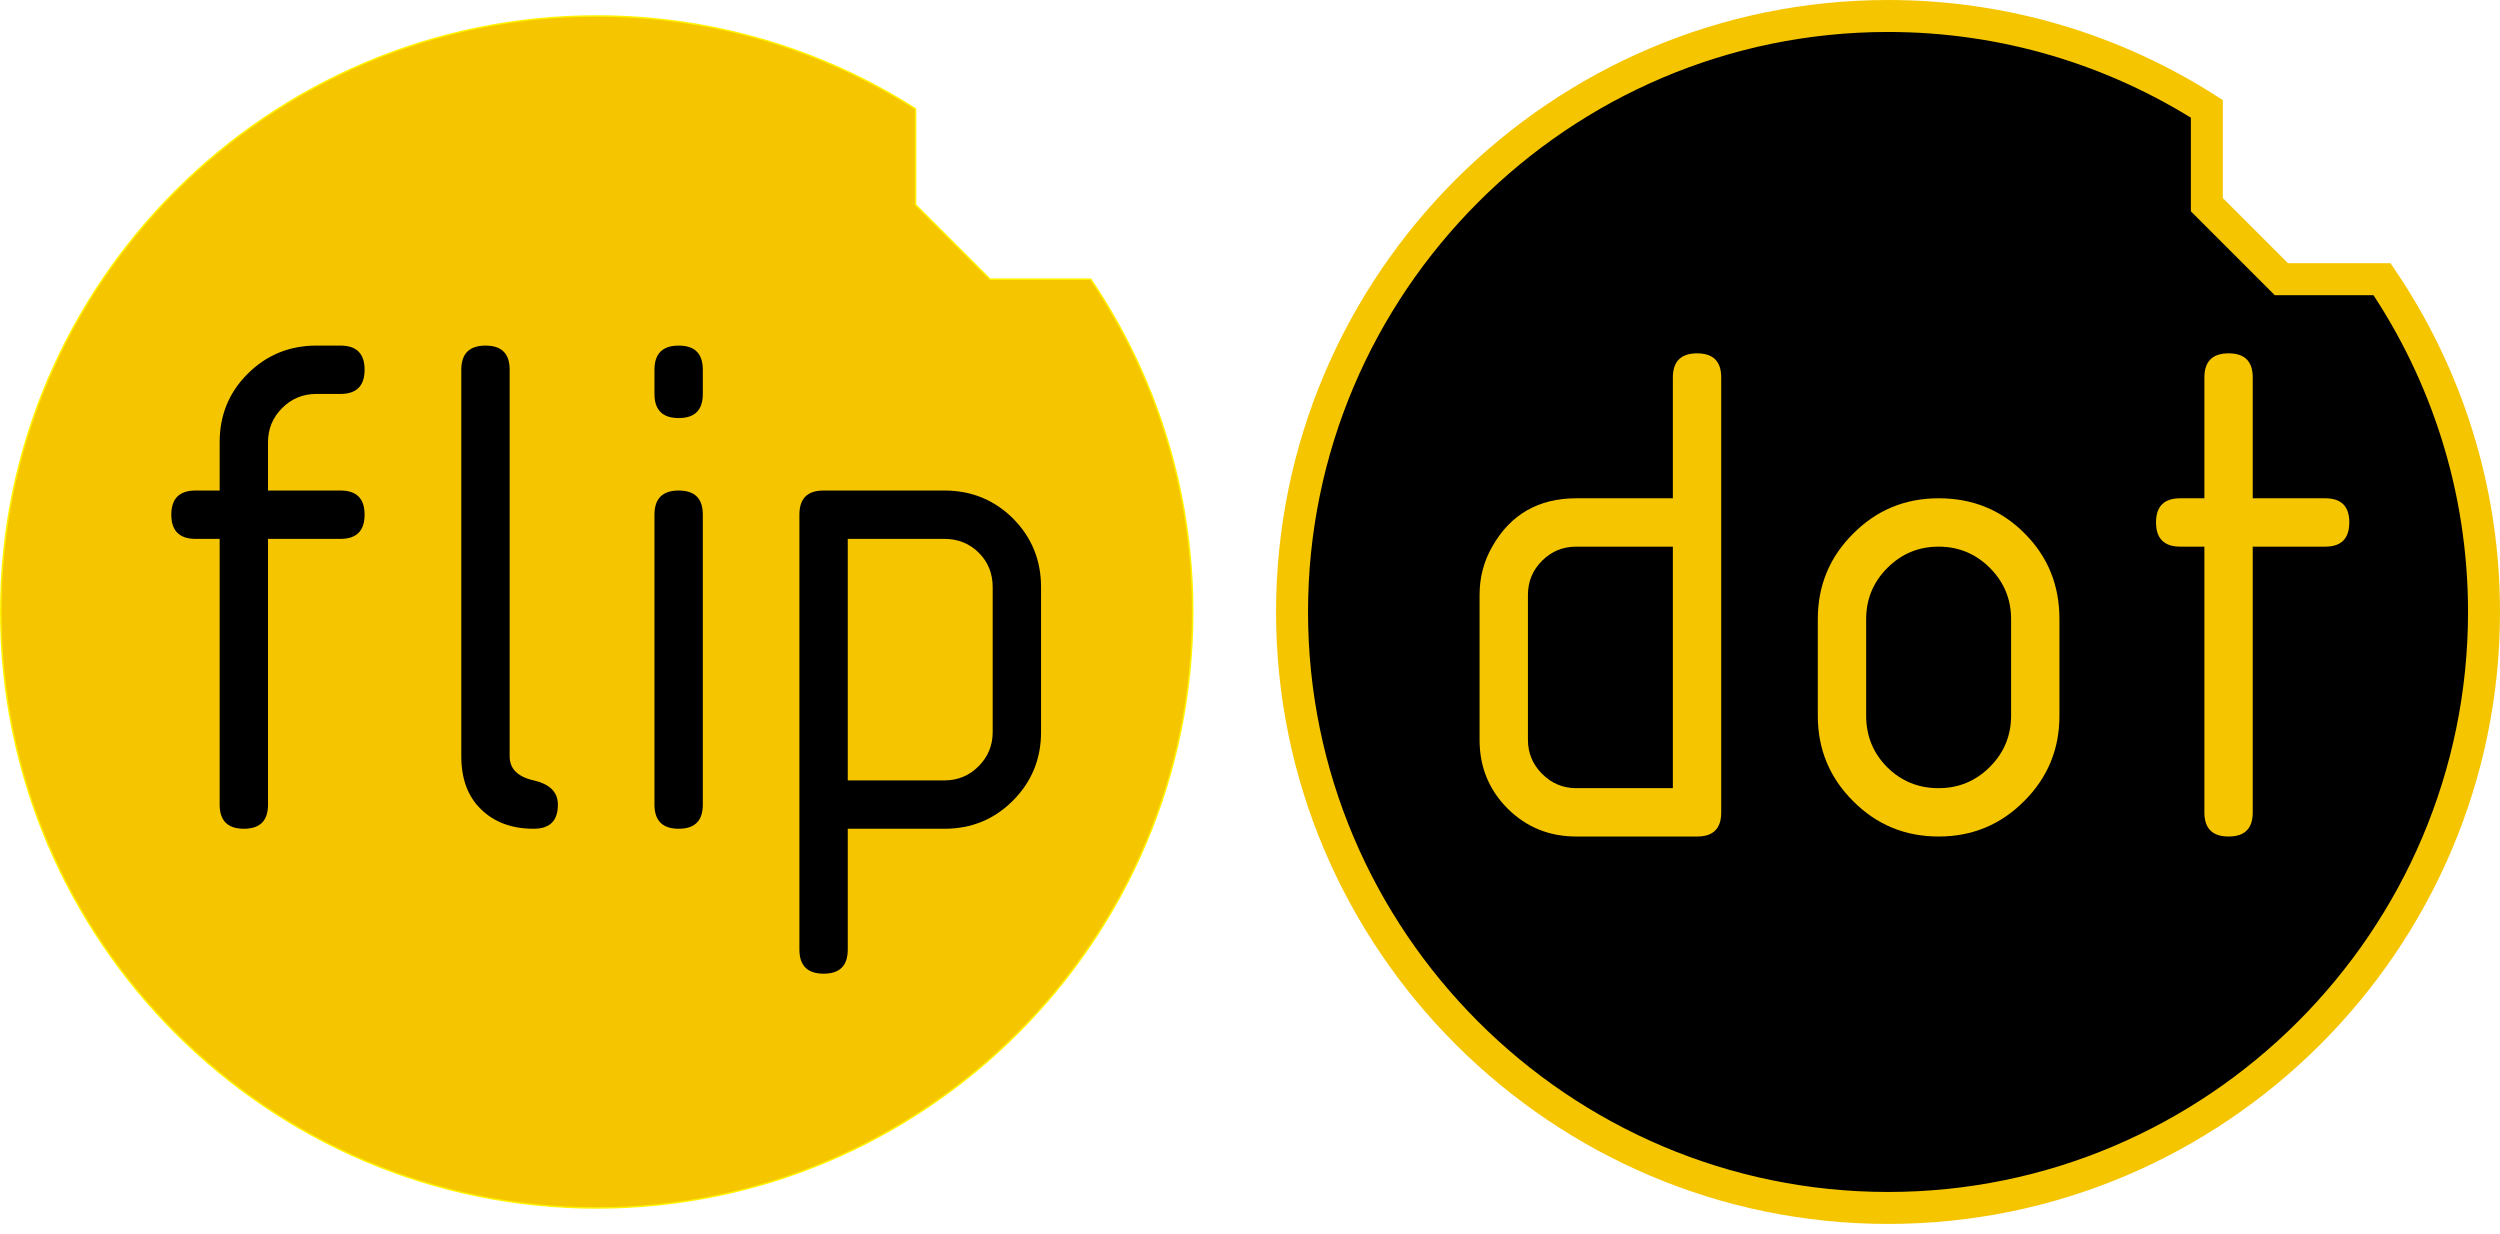
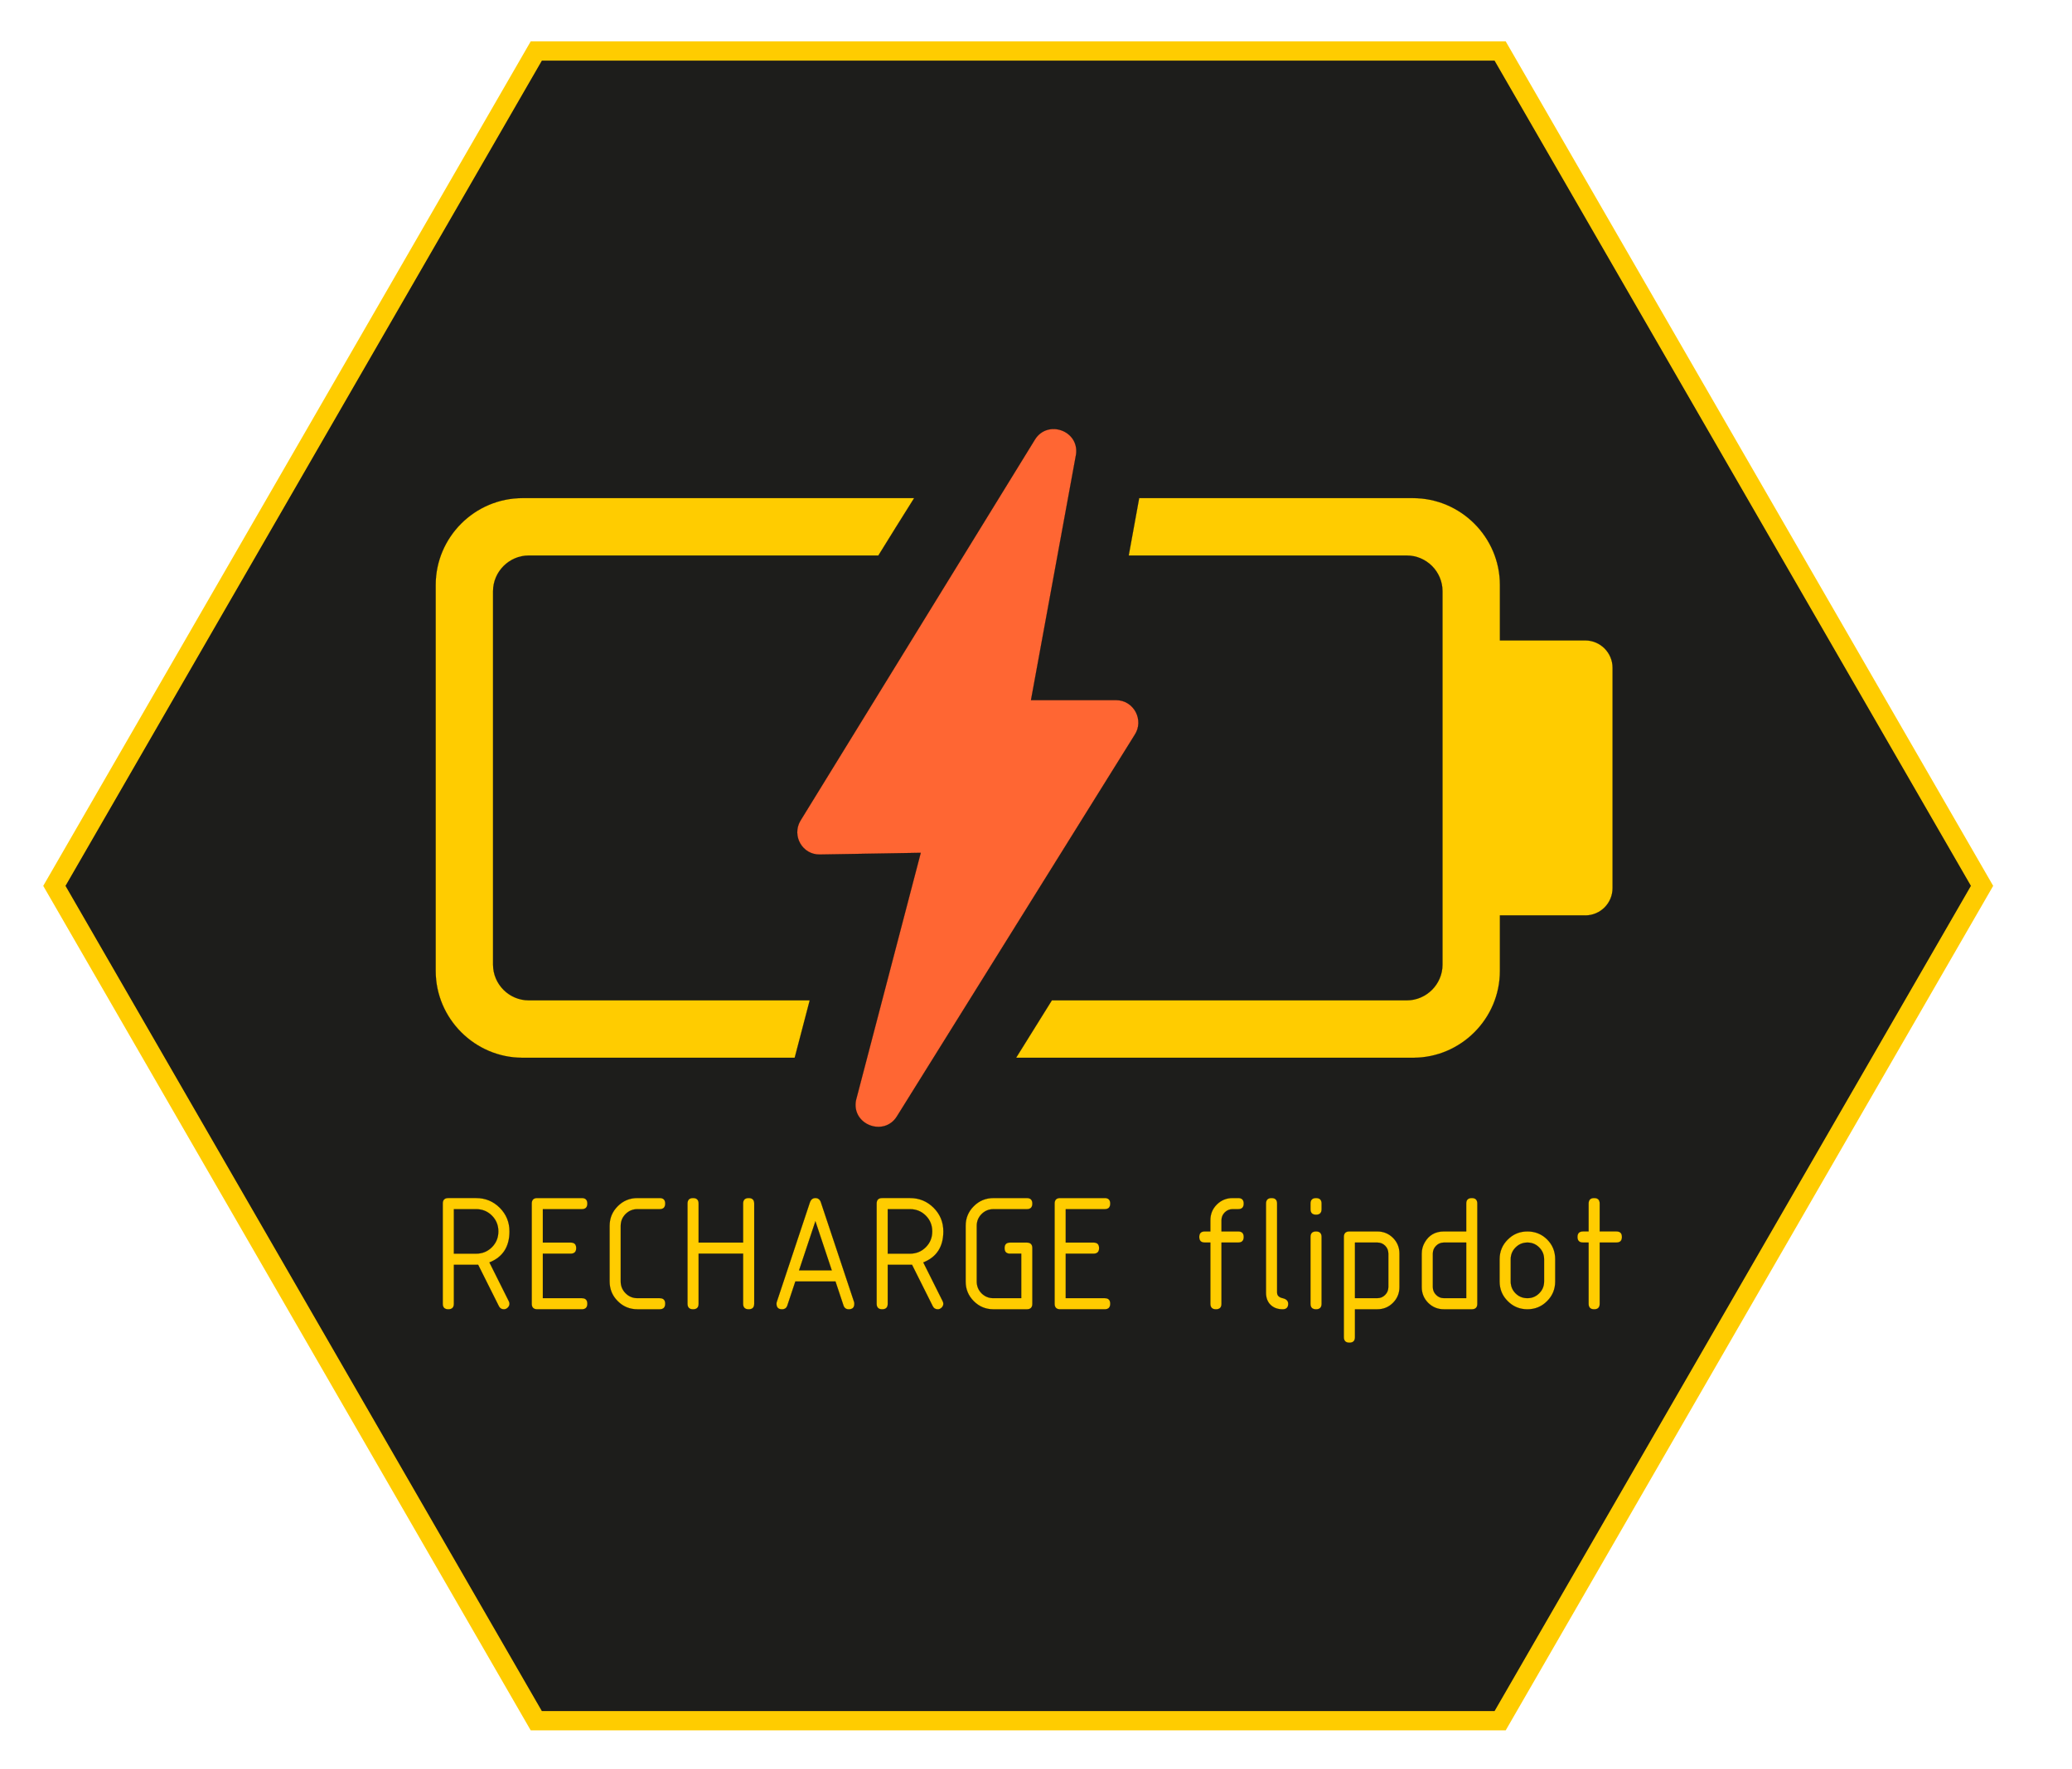
- <svg xmlns="http://www.w3.org/2000/svg" id="svg2" version="1.1" width="484.241" height="238.923" xml:space="preserve" viewBox="0 0 484.241 238.923">
-   <defs id="defs6" />
-   <g id="g10" transform="matrix(1.628521,0,0,-1.628521,-0.169946,365.8732)">
-     <g id="g12" transform="matrix(0.4838838,0,0,0.4838838,-0.4006061,-855.5027)">
-       <path d="m 465.128,2228.36 c 28.789,0 55.68,-8.381 78.367,-22.823 v -23.561 l 18.312,-18.312 h 24.746 c 15.817,-23.384 25.068,-51.546 25.068,-81.799 0,-80.685 -65.807,-146.493 -146.494,-146.493 -80.686,0 -146.495,65.808 -146.495,146.493 0,80.688 65.809,146.495 146.495,146.495" style="fill:#231f20;fill-opacity:1;fill-rule:evenodd;stroke:none" id="path14" />
-       <path d="m 465.128,2228.36 c 28.789,0 55.68,-8.381 78.367,-22.823 v -23.561 l 18.312,-18.312 h 24.746 c 15.817,-23.384 25.068,-51.546 25.068,-81.799 0,-80.685 -65.807,-146.493 -146.494,-146.493 -80.686,0 -146.495,65.808 -146.495,146.493 0,80.688 65.809,146.495 146.495,146.495 z" style="fill:#000000;stroke:#f5c600;stroke-width:7.859;stroke-linecap:butt;stroke-linejoin:miter;stroke-miterlimit:2.613;stroke-dasharray:none;stroke-opacity:1" id="path16" />
-       <path d="m 147.724,2228.36 c 28.789,0 55.68,-8.381 78.367,-22.823 v -23.561 l 18.312,-18.312 h 24.746 c 15.817,-23.384 25.068,-51.546 25.068,-81.799 0,-80.685 -65.807,-146.493 -146.494,-146.493 -80.686,0 -146.494,65.808 -146.494,146.493 0,80.688 65.808,146.495 146.494,146.495" style="fill:#f5c600;fill-opacity:1;fill-rule:evenodd;stroke:none" id="path18" />
-       <path d="m 147.724,2228.36 c 28.789,0 55.68,-8.381 78.367,-22.823 v -23.561 l 18.312,-18.312 h 24.746 c 15.817,-23.384 25.068,-51.546 25.068,-81.799 0,-80.685 -65.807,-146.493 -146.494,-146.493 -80.686,0 -146.494,65.808 -146.494,146.493 0,80.688 65.808,146.495 146.494,146.495 z" style="fill:none;stroke:#fff200;stroke-width:0.372;stroke-linecap:butt;stroke-linejoin:miter;stroke-miterlimit:2.613;stroke-dasharray:none;stroke-opacity:1" id="path20" />
-       <path d="m 6.393,1911.269 c 0,1.726 0.869,2.582 2.595,2.582 1.726,0 2.582,-0.856 2.582,-2.582 v -12.935 h 10.353 c 2.836,0 5.284,-0.99 7.304,-2.983 2.019,-1.98 3.036,-4.374 3.036,-7.17 v -23.475 c 0,-1.726 -0.856,-2.582 -2.582,-2.582 -1.725,0 -2.595,0.856 -2.595,2.582 v 23.275 c 0,1.472 -0.495,2.689 -1.485,3.692 -1.004,0.99 -2.221,1.485 -3.692,1.485 H 11.57 v -28.452 c 0,-1.726 -0.856,-2.582 -2.582,-2.582 -1.725,0 -2.595,0.856 -2.595,2.582 v 46.563" style="fill:#000000;fill-opacity:1;fill-rule:evenodd;stroke:none" id="path22" />
-       <path d="m 52.956,1862.124 c -2.902,0 -5.35,1.003 -7.357,2.997 -1.993,2.006 -2.996,4.454 -2.996,7.357 0,1.873 0.454,3.611 1.377,5.204 1.953,3.424 4.949,5.136 8.975,5.136 h 10.341 v 5.177 c 0,1.458 -0.495,2.688 -1.485,3.678 -1.003,0.99 -2.221,1.485 -3.692,1.485 H 47.779 c -1.725,0 -2.595,0.87 -2.595,2.595 0,1.725 0.869,2.582 2.595,2.582 H 58.133 c 2.889,0 5.337,-1.003 7.344,-2.997 1.993,-2.007 2.996,-4.455 2.996,-7.343 v -23.288 c 0,-1.726 -0.856,-2.582 -2.581,-2.582 z m 10.341,15.517 H 52.943 c -1.431,0 -2.649,-0.508 -3.652,-1.511 -1.017,-1.004 -1.512,-2.221 -1.512,-3.652 0,-1.418 0.509,-2.635 1.525,-3.652 1.017,-1.017 2.234,-1.525 3.638,-1.525 h 10.354 v 10.34" style="fill:#000000;fill-opacity:1;fill-rule:evenodd;stroke:none" id="path24" />
-       <path d="m 83.989,1887.981 v -15.503 c 0,-1.418 0.508,-2.635 1.525,-3.652 1.017,-1.017 2.234,-1.525 3.652,-1.525 h 7.759 c 1.712,0 2.581,-0.856 2.581,-2.582 0,-1.725 -0.869,-2.595 -2.581,-2.595 h -7.772 c -2.89,0 -5.337,1.003 -7.344,2.997 -1.993,2.006 -2.997,4.454 -2.997,7.344 v 15.53 c 0,2.889 1.003,5.337 2.997,7.343 2.007,1.993 4.454,2.997 7.344,2.997 h 7.772 c 1.712,0 2.581,-0.857 2.581,-2.582 0,-1.725 -0.869,-2.595 -2.581,-2.595 h -7.759 c -1.445,0 -2.662,-0.509 -3.665,-1.512 -1.004,-1.002 -1.512,-2.22 -1.512,-3.665" style="fill:#000000;fill-opacity:1;fill-rule:evenodd;stroke:none" id="path26" />
-       <path d="m 115.023,1878.938 v -14.232 c 0,-1.726 -0.856,-2.582 -2.582,-2.582 -1.725,0 -2.595,0.856 -2.595,2.582 v 46.563 c 0,1.726 0.869,2.582 2.595,2.582 1.726,0 2.582,-0.856 2.582,-2.582 v -25.83 l 16.534,12.386 c 0.441,0.334 0.963,0.509 1.565,0.509 1.725,0 2.595,-0.857 2.595,-2.582 0,-0.896 -0.347,-1.578 -1.03,-2.087 l -10.046,-7.517 10.781,-20.225 c 0.201,-0.348 0.294,-0.749 0.294,-1.217 0,-0.709 -0.254,-1.311 -0.762,-1.819 -0.508,-0.509 -1.124,-0.762 -1.832,-0.762 -1.016,0 -1.779,0.455 -2.274,1.378 l -10.38,19.462 -5.444,-4.026" style="fill:#000000;fill-opacity:1;fill-rule:evenodd;stroke:none" id="path28" />
-       <path d="m 158.991,1893.158 c -2.14,0 -3.972,-0.763 -5.484,-2.275 -1.511,-1.511 -2.274,-3.344 -2.274,-5.484 v -2.582 h 15.517 v 2.582 c 0,2.14 -0.762,3.973 -2.274,5.484 -1.512,1.511 -3.344,2.275 -5.485,2.275 z m -7.758,-15.517 v -5.163 c 0,-1.418 0.508,-2.635 1.525,-3.652 1.017,-1.017 2.234,-1.525 3.652,-1.525 h 12.935 c 1.726,0 2.582,-0.856 2.582,-2.582 0,-1.725 -0.856,-2.595 -2.582,-2.595 h -12.935 c -2.903,0 -5.35,1.003 -7.357,2.997 -1.993,2.006 -2.996,4.454 -2.996,7.344 v 12.935 c 0,3.585 1.258,6.634 3.786,9.149 2.515,2.528 5.564,3.786 9.149,3.786 3.638,0 6.702,-1.244 9.19,-3.745 2.501,-2.488 3.745,-5.552 3.745,-9.189 v -7.759 h -20.693" style="fill:#000000;fill-opacity:1;fill-rule:evenodd;stroke:none" id="path30" />
-       <path d="m 182.267,1895.753 c 0,1.725 0.854,2.582 2.581,2.582 h 15.53 c 1.726,0 2.582,-0.857 2.582,-2.582 v -5.177 c 0,-1.726 -0.856,-2.581 -2.582,-2.581 -1.724,0 -2.594,0.856 -2.594,2.581 v 2.582 h -10.341 v -28.452 c 0,-1.726 -0.856,-2.582 -2.581,-2.582 -1.726,0 -2.594,0.856 -2.594,2.582 v 31.046" style="fill:#000000;fill-opacity:1;fill-rule:evenodd;stroke:none" id="path32" />
-       <path d="m 233.992,1871.167 c 0,1.645 -0.734,2.809 -2.207,3.517 l -13.27,6.408 c -3.476,1.671 -5.216,4.4 -5.216,8.186 0,2.983 1.23,5.284 3.68,6.902 2.126,1.404 4.761,2.114 7.917,2.114 3.84,0 7.278,-0.95 10.3,-2.863 0.923,-0.575 1.378,-1.324 1.378,-2.274 0,-0.696 -0.253,-1.312 -0.763,-1.82 -0.508,-0.508 -1.123,-0.762 -1.819,-0.762 -0.467,0 -0.882,0.107 -1.216,0.307 -2.488,1.485 -5.109,2.234 -7.879,2.234 -4.279,0 -6.42,-1.284 -6.42,-3.839 0,-1.618 0.71,-2.769 2.114,-3.451 l 13.402,-6.461 c 3.452,-1.672 5.178,-4.401 5.178,-8.187 0,-3.143 -1.245,-5.484 -3.719,-7.062 -2.127,-1.324 -4.856,-1.993 -8.2,-1.993 -4.963,0 -9.135,0.95 -12.507,2.863 -0.963,0.548 -1.445,1.324 -1.445,2.314 0,0.696 0.255,1.311 0.763,1.819 0.508,0.508 1.123,0.762 1.819,0.762 0.348,0 0.668,-0.066 0.989,-0.201 0.83,-0.361 2.06,-0.843 3.68,-1.444 2.353,-0.629 4.641,-0.937 6.861,-0.937 4.388,0 6.581,1.284 6.581,3.866" style="fill:#000000;fill-opacity:1;fill-rule:evenodd;stroke:none" id="path34" />
-       <path d="m 249.509,1895.753 c 0,1.725 0.856,2.582 2.581,2.582 h 12.935 c 2.903,0 5.351,-1.003 7.357,-2.997 1.993,-2.007 2.996,-4.455 2.996,-7.343 v -15.53 c 0,-2.863 -1.003,-5.311 -2.996,-7.316 -2.007,-2.02 -4.455,-3.024 -7.344,-3.024 h -10.353 v -12.935 c 0,-1.725 -0.856,-2.581 -2.582,-2.581 -1.724,0 -2.594,0.856 -2.594,2.581 z m 5.177,-2.595 v -25.857 h 10.339 c 1.445,0 2.663,0.508 3.666,1.511 1.003,1.003 1.511,2.221 1.511,3.665 v 15.503 c 0,1.472 -0.494,2.702 -1.485,3.692 -1.003,0.99 -2.22,1.485 -3.692,1.485 h -10.339" style="fill:#000000;fill-opacity:1;fill-rule:evenodd;stroke:none" id="path36" />
-       <path d="m 296.073,1862.124 c -2.904,0 -5.351,1.003 -7.357,2.997 -1.993,2.006 -2.997,4.454 -2.997,7.357 0,1.873 0.455,3.611 1.378,5.204 1.953,3.424 4.949,5.136 8.977,5.136 h 10.339 v 5.177 c 0,1.458 -0.496,2.688 -1.485,3.678 -1.004,0.99 -2.221,1.485 -3.692,1.485 h -10.339 c -1.726,0 -2.596,0.87 -2.596,2.595 0,1.725 0.87,2.582 2.596,2.582 h 10.353 c 2.889,0 5.337,-1.003 7.344,-2.997 1.993,-2.007 2.996,-4.455 2.996,-7.343 v -23.288 c 0,-1.726 -0.856,-2.582 -2.582,-2.582 z m 10.339,15.517 h -10.353 c -1.432,0 -2.649,-0.508 -3.652,-1.511 -1.016,-1.004 -1.511,-2.221 -1.511,-3.652 0,-1.418 0.506,-2.635 1.525,-3.652 1.016,-1.017 2.234,-1.525 3.638,-1.525 h 10.353 v 10.34" style="fill:#000000;fill-opacity:1;fill-rule:evenodd;stroke:none" id="path38" />
-       <path d="m 327.105,1887.981 v -15.503 c 0,-1.418 0.508,-2.635 1.526,-3.652 1.015,-1.017 2.233,-1.525 3.65,-1.525 h 7.759 c 1.712,0 2.582,-0.856 2.582,-2.582 0,-1.725 -0.87,-2.595 -2.582,-2.595 h -7.773 c -2.889,0 -5.337,1.003 -7.344,2.997 -1.993,2.006 -2.996,4.454 -2.996,7.344 v 15.53 c 0,2.889 1.003,5.337 2.996,7.343 2.007,1.993 4.455,2.997 7.344,2.997 h 7.773 c 1.712,0 2.582,-0.857 2.582,-2.582 0,-1.725 -0.87,-2.595 -2.582,-2.595 h -7.759 c -1.444,0 -2.662,-0.509 -3.664,-1.512 -1.004,-1.002 -1.512,-2.22 -1.512,-3.665" style="fill:#000000;fill-opacity:1;fill-rule:evenodd;stroke:none" id="path40" />
-       <path d="m 365.896,1893.158 c -2.14,0 -3.971,-0.763 -5.483,-2.275 -1.511,-1.511 -2.274,-3.344 -2.274,-5.484 v -2.582 h 15.516 v 2.582 c 0,2.14 -0.761,3.973 -2.274,5.484 -1.511,1.511 -3.344,2.275 -5.485,2.275 z m -7.757,-15.517 v -5.163 c 0,-1.418 0.508,-2.635 1.525,-3.652 1.016,-1.017 2.234,-1.525 3.652,-1.525 h 12.935 c 1.726,0 2.581,-0.856 2.581,-2.582 0,-1.725 -0.854,-2.595 -2.581,-2.595 h -12.935 c -2.903,0 -5.351,1.003 -7.357,2.997 -1.993,2.006 -2.996,4.454 -2.996,7.344 v 12.935 c 0,3.585 1.258,6.634 3.785,9.149 2.515,2.528 5.566,3.786 9.149,3.786 3.64,0 6.703,-1.244 9.19,-3.745 2.501,-2.488 3.745,-5.552 3.745,-9.189 v -7.759 h -20.693" style="fill:#000000;fill-opacity:1;fill-rule:evenodd;stroke:none" id="path42" />
-       <path d="m 425.381,1878.938 v -14.232 c 0,-1.726 -0.856,-2.582 -2.581,-2.582 -1.726,0 -2.594,0.856 -2.594,2.582 v 46.563 c 0,1.726 0.868,2.582 2.594,2.582 1.724,0 2.581,-0.856 2.581,-2.582 v -25.83 l 16.534,12.386 c 0.441,0.334 0.963,0.509 1.566,0.509 1.724,0 2.594,-0.857 2.594,-2.582 0,-0.896 -0.348,-1.578 -1.03,-2.087 l -10.047,-7.517 10.782,-20.225 c 0.2,-0.348 0.295,-0.749 0.295,-1.217 0,-0.709 -0.255,-1.311 -0.763,-1.819 -0.508,-0.509 -1.123,-0.762 -1.831,-0.762 -1.018,0 -1.78,0.455 -2.274,1.378 l -10.381,19.462 -5.445,-4.026" style="fill:#000000;fill-opacity:1;fill-rule:evenodd;stroke:none" id="path44" />
-       <path d="m 466.768,1862.124 c -2.903,0 -5.351,1.003 -7.356,2.997 -1.995,2.006 -2.997,4.454 -2.997,7.357 0,1.873 0.455,3.611 1.378,5.204 1.953,3.424 4.949,5.136 8.975,5.136 h 10.341 v 5.177 c 0,1.458 -0.496,2.688 -1.487,3.678 -1.003,0.99 -2.219,1.485 -3.692,1.485 h -10.339 c -1.726,0 -2.594,0.87 -2.594,2.595 0,1.725 0.868,2.582 2.594,2.582 h 10.353 c 2.889,0 5.337,-1.003 7.344,-2.997 1.993,-2.007 2.997,-4.455 2.997,-7.343 v -23.288 c 0,-1.726 -0.858,-2.582 -2.582,-2.582 z m 10.341,15.517 h -10.355 c -1.43,0 -2.648,-0.508 -3.65,-1.511 -1.018,-1.004 -1.512,-2.221 -1.512,-3.652 0,-1.418 0.508,-2.635 1.525,-3.652 1.018,-1.017 2.234,-1.525 3.638,-1.525 h 10.355 v 10.34" style="fill:#000000;fill-opacity:1;fill-rule:evenodd;stroke:none" id="path46" />
-       <path d="m 513.318,1871.167 c 0,1.645 -0.736,2.809 -2.207,3.517 l -13.27,6.408 c -3.478,1.671 -5.216,4.4 -5.216,8.186 0,2.983 1.23,5.284 3.678,6.902 2.127,1.404 4.761,2.114 7.919,2.114 3.84,0 7.277,-0.95 10.3,-2.863 0.923,-0.575 1.378,-1.324 1.378,-2.274 0,-0.696 -0.255,-1.312 -0.763,-1.82 -0.508,-0.508 -1.123,-0.762 -1.819,-0.762 -0.469,0 -0.882,0.107 -1.218,0.307 -2.488,1.485 -5.109,2.234 -7.878,2.234 -4.281,0 -6.42,-1.284 -6.42,-3.839 0,-1.618 0.708,-2.769 2.114,-3.451 l 13.402,-6.461 c 3.452,-1.672 5.177,-4.401 5.177,-8.187 0,-3.143 -1.244,-5.484 -3.717,-7.062 -2.127,-1.324 -4.856,-1.993 -8.202,-1.993 -4.961,0 -9.135,0.95 -12.507,2.863 -0.963,0.548 -1.444,1.324 -1.444,2.314 0,0.696 0.253,1.311 0.761,1.819 0.51,0.508 1.125,0.762 1.819,0.762 0.348,0 0.67,-0.066 0.991,-0.201 0.829,-0.361 2.06,-0.843 3.678,-1.444 2.355,-0.629 4.643,-0.937 6.863,-0.937 4.388,0 6.581,1.284 6.581,3.866" style="fill:#000000;fill-opacity:1;fill-rule:evenodd;stroke:none" id="path48" />
-       <path d="m 549.528,1871.167 c 0,1.645 -0.736,2.809 -2.207,3.517 l -13.27,6.408 c -3.478,1.671 -5.216,4.4 -5.216,8.186 0,2.983 1.23,5.284 3.678,6.902 2.126,1.404 4.761,2.114 7.919,2.114 3.838,0 7.277,-0.95 10.298,-2.863 0.923,-0.575 1.378,-1.324 1.378,-2.274 0,-0.696 -0.253,-1.312 -0.761,-1.82 -0.508,-0.508 -1.123,-0.762 -1.819,-0.762 -0.469,0 -0.882,0.107 -1.218,0.307 -2.488,1.485 -5.109,2.234 -7.878,2.234 -4.281,0 -6.422,-1.284 -6.422,-3.839 0,-1.618 0.71,-2.769 2.114,-3.451 l 13.404,-6.461 c 3.45,-1.672 5.177,-4.401 5.177,-8.187 0,-3.143 -1.246,-5.484 -3.718,-7.062 -2.127,-1.324 -4.856,-1.993 -8.202,-1.993 -4.961,0 -9.135,0.95 -12.507,2.863 -0.963,0.548 -1.444,1.324 -1.444,2.314 0,0.696 0.253,1.311 0.761,1.819 0.508,0.508 1.123,0.762 1.819,0.762 0.348,0 0.668,-0.066 0.991,-0.201 0.829,-0.361 2.06,-0.843 3.678,-1.444 2.355,-0.629 4.643,-0.937 6.861,-0.937 4.388,0 6.582,1.284 6.582,3.866" style="fill:#000000;fill-opacity:1;fill-rule:evenodd;stroke:none" id="path50" />
-       <path d="m 577.98,1893.158 c -2.141,0 -3.972,-0.763 -5.485,-2.275 -1.511,-1.511 -2.274,-3.344 -2.274,-5.484 v -2.582 h 15.518 v 2.582 c 0,2.14 -0.763,3.973 -2.274,5.484 -1.512,1.511 -3.345,2.275 -5.485,2.275 z m -7.759,-15.517 v -5.163 c 0,-1.418 0.508,-2.635 1.525,-3.652 1.018,-1.017 2.234,-1.525 3.652,-1.525 h 12.935 c 1.726,0 2.582,-0.856 2.582,-2.582 0,-1.725 -0.856,-2.595 -2.582,-2.595 h -12.935 c -2.903,0 -5.351,1.003 -7.356,2.997 -1.993,2.006 -2.997,4.454 -2.997,7.344 v 12.935 c 0,3.585 1.258,6.634 3.785,9.149 2.517,2.528 5.566,3.786 9.151,3.786 3.638,0 6.701,-1.244 9.189,-3.745 2.501,-2.488 3.747,-5.552 3.747,-9.189 v -7.759 h -20.694" style="fill:#000000;fill-opacity:1;fill-rule:evenodd;stroke:none" id="path52" />
-       <path d="m 601.267,1911.269 c 0,1.726 0.872,2.582 2.596,2.582 1.726,0 2.582,-0.856 2.582,-2.582 v -41.387 c 0,-1.337 0.856,-2.193 2.581,-2.581 1.726,-0.402 2.582,-1.258 2.582,-2.595 0,-1.726 -0.856,-2.582 -2.582,-2.582 -2.327,0 -4.2,0.682 -5.618,2.061 -1.432,1.364 -2.141,3.264 -2.141,5.697 v 41.387" style="fill:#000000;fill-opacity:1;fill-rule:evenodd;stroke:none" id="path54" />
-       <path d="m 49.108,2111.717 h 5.928 v 11.884 c 0,6.634 2.303,12.284 6.94,16.861 4.607,4.575 10.228,6.879 16.8,6.879 h 5.958 c 3.962,0 5.928,-1.966 5.928,-5.928 0,-3.96 -1.966,-5.957 -5.928,-5.957 h -5.927 c -3.318,0 -6.112,-1.168 -8.416,-3.471 -2.303,-2.303 -3.47,-5.097 -3.47,-8.384 v -11.884 h 17.813 c 3.962,0 5.928,-1.967 5.928,-5.928 0,-3.962 -1.966,-5.959 -5.928,-5.959 H 66.921 v -65.323 c 0,-3.962 -1.966,-5.928 -5.928,-5.928 -3.962,0 -5.958,1.966 -5.958,5.928 v 65.323 H 49.108 c -3.961,0 -5.958,1.997 -5.958,5.959 0,3.96 1.997,5.928 5.958,5.928" style="fill:#000000;fill-opacity:1;fill-rule:evenodd;stroke:none" id="path56" />
-       <path d="m 114.432,2141.414 c 0,3.962 1.997,5.928 5.958,5.928 3.961,0 5.928,-1.966 5.928,-5.928 v -95.022 c 0,-3.071 1.966,-5.037 5.927,-5.928 3.962,-0.922 5.928,-2.887 5.928,-5.957 0,-3.962 -1.966,-5.928 -5.928,-5.928 -5.344,0 -9.643,1.566 -12.898,4.729 -3.286,3.134 -4.914,7.494 -4.914,13.084 v 95.022" style="fill:#000000;fill-opacity:1;fill-rule:evenodd;stroke:none" id="path58" />
-       <path d="m 161.913,2105.789 c 0,3.96 1.997,5.928 5.958,5.928 3.962,0 5.927,-1.967 5.927,-5.928 v -71.282 c 0,-3.962 -1.965,-5.928 -5.927,-5.928 -3.961,0 -5.958,1.966 -5.958,5.928 z m 0,29.668 v 5.957 c 0,3.962 1.997,5.928 5.958,5.928 3.962,0 5.927,-1.966 5.927,-5.928 v -5.957 c 0,-3.962 -1.965,-5.928 -5.927,-5.928 -3.961,0 -5.958,1.966 -5.958,5.928" style="fill:#000000;fill-opacity:1;fill-rule:evenodd;stroke:none" id="path60" />
-       <path d="m 197.538,2105.789 c 0,3.96 1.967,5.928 5.928,5.928 h 29.699 c 6.665,0 12.284,-2.303 16.891,-6.88 4.577,-4.606 6.88,-10.227 6.88,-16.86 v -35.657 c 0,-6.572 -2.303,-12.193 -6.88,-16.799 -4.606,-4.638 -10.226,-6.941 -16.86,-6.941 h -23.771 v -29.698 c 0,-3.962 -1.966,-5.928 -5.928,-5.928 -3.962,0 -5.959,1.966 -5.959,5.928 z m 11.886,-5.959 v -59.366 h 23.74 c 3.316,0 6.112,1.168 8.415,3.471 2.303,2.303 3.471,5.097 3.471,8.415 v 35.595 c 0,3.378 -1.137,6.204 -3.409,8.476 -2.303,2.274 -5.099,3.409 -8.477,3.409 h -23.74" style="fill:#000000;fill-opacity:1;fill-rule:evenodd;stroke:none" id="path62" />
-       <path d="m 364.726,2086.068 c 0,4.3 1.044,8.291 3.163,11.947 4.484,7.862 11.364,11.793 20.608,11.793 h 23.74 v 29.699 c 0,3.962 1.998,5.928 5.959,5.928 3.962,0 5.928,-1.966 5.928,-5.928 v -106.909 c 0,-3.962 -1.966,-5.928 -5.928,-5.928 h -29.699 c -6.663,0 -12.284,2.303 -16.892,6.879 -4.575,4.608 -6.879,10.227 -6.879,16.861 z m 23.771,11.854 c -3.316,0 -6.112,-1.166 -8.415,-3.47 -2.303,-2.303 -3.469,-5.099 -3.469,-8.415 v -35.595 c 0,-3.256 1.166,-6.05 3.5,-8.384 2.334,-2.334 5.128,-3.502 8.384,-3.502 h 23.74 v 59.367 h -23.74" style="fill:#f5c600;fill-opacity:1;fill-rule:evenodd;stroke:none" id="path64" />
-       <path d="m 447.864,2056.369 v 23.74 c 0,8.231 2.887,15.234 8.693,21.008 5.773,5.804 12.775,8.691 21.006,8.691 8.353,0 15.387,-2.856 21.099,-8.599 5.743,-5.713 8.6,-12.746 8.6,-21.099 v -23.74 c 0,-8.231 -2.887,-15.233 -8.693,-21.008 -5.773,-5.804 -12.775,-8.691 -21.006,-8.691 -8.231,0 -15.234,2.887 -21.006,8.691 -5.805,5.774 -8.693,12.777 -8.693,21.008 z m 47.513,0 v 23.74 c 0,4.915 -1.752,9.122 -5.221,12.593 -3.471,3.47 -7.678,5.22 -12.593,5.22 -4.913,0 -9.121,-1.75 -12.591,-5.22 -3.471,-3.471 -5.221,-7.678 -5.221,-12.593 v -23.74 c 0,-4.975 1.719,-9.184 5.159,-12.653 3.469,-3.44 7.678,-5.161 12.653,-5.161 4.915,0 9.121,1.75 12.593,5.221 3.469,3.471 5.221,7.678 5.221,12.593" style="fill:#f5c600;fill-opacity:1;fill-rule:evenodd;stroke:none" id="path66" />
-       <path d="m 542.887,2097.922 h -5.928 c -3.962,0 -5.959,1.996 -5.959,5.959 0,3.962 1.997,5.928 5.959,5.928 h 5.928 v 29.699 c 0,3.962 1.997,5.928 5.959,5.928 3.96,0 5.926,-1.966 5.926,-5.928 v -29.699 h 17.814 c 3.96,0 5.926,-1.966 5.926,-5.928 0,-3.962 -1.966,-5.959 -5.926,-5.959 h -17.814 v -65.323 c 0,-3.962 -1.966,-5.928 -5.926,-5.928 -3.962,0 -5.959,1.966 -5.959,5.928 v 65.323" style="fill:#f5c600;fill-opacity:1;fill-rule:evenodd;stroke:none" id="path68" />
-     </g>
-   </g>
+ <svg xmlns="http://www.w3.org/2000/svg" id="a" viewBox="0 0 3785 3230.84">
+   <polygon points="2740.34 93.12 979.66 93.12 99.31 1617.92 979.66 3142.72 2740.34 3142.72 3620.69 1617.92 2740.34 93.12" fill="#1d1d1b" stroke="#fc0" stroke-miterlimit="10" stroke-width="35.21" />
+   <path d="M894.07,2305.69l35.42,70.84c.79,1.63,1.21,3.15,1.21,4.62,0,2.63-1.05,4.99-3.1,7.04s-4.41,3.1-7.04,3.1c-4.31,0-7.41-1.89-9.25-5.68l-37.84-75.62h-44.35v71.15c0,6.78-3.36,10.14-10.14,10.14s-10.19-3.36-10.19-10.14v-182.93c0-6.78,3.36-10.14,10.14-10.14h50.82c16.92,0,31.32,5.94,43.2,17.76,11.82,11.88,17.76,26.28,17.76,43.2,0,28.01-12.19,46.93-36.63,56.65h0ZM829.11,2208.41v81.24h40.62c11.4,0,21.02-3.94,28.85-11.77,7.83-7.83,11.77-17.45,11.77-28.85s-3.94-21.02-11.77-28.85-17.45-11.77-28.85-11.77h-40.62ZM971.32,2381.15v-182.93c0-6.78,3.36-10.14,10.14-10.14h81.35c6.78,0,10.14,3.36,10.14,10.14s-3.36,10.19-10.14,10.19h-71.15v60.96h50.82c6.78,0,10.14,3.36,10.14,10.14s-3.36,10.19-10.14,10.19h-50.82v81.24h71.15c6.78,0,10.14,3.36,10.14,10.14s-3.36,10.19-10.14,10.19h-81.35c-6.78,0-10.14-3.36-10.14-10.14h0ZM1205.01,2188.08c6.78,0,10.19,3.36,10.19,10.14s-3.42,10.19-10.19,10.19h-40.62c-8.51,0-15.71,3-21.65,8.93-5.89,5.94-8.83,13.14-8.83,21.55v101.58c0,8.41,3,15.61,8.93,21.55s13.14,8.93,21.55,8.93h40.62c6.78,0,10.19,3.36,10.19,10.14s-3.42,10.19-10.19,10.19h-40.62c-14.08,0-26.07-4.94-35.94-14.87-9.93-9.88-14.87-21.86-14.87-35.94v-101.58c0-14.08,4.94-26.07,14.87-35.94,9.88-9.93,21.86-14.87,35.94-14.87h40.62ZM1255.88,2381.15v-182.93c0-6.78,3.42-10.14,10.19-10.14s10.14,3.36,10.14,10.14v71.15h81.24v-71.15c0-6.78,3.42-10.14,10.2-10.14s10.14,3.36,10.14,10.14v182.93c0,6.78-3.36,10.14-10.14,10.14s-10.2-3.36-10.2-10.14v-91.44h-81.24v91.44c0,6.78-3.36,10.14-10.14,10.14s-10.19-3.36-10.19-10.14h0ZM1489.53,2230.49l-29.85,89.65h59.75l-29.9-89.65h0ZM1560.68,2381.15c0,6.78-3.36,10.14-10.14,10.14-4.94,0-8.15-2.31-9.72-6.94l-14.61-43.88h-73.31l-14.61,43.88c-1.52,4.62-4.78,6.94-9.72,6.94-6.78,0-10.14-3.36-10.14-10.14,0-1.26.16-2.31.47-3.26l60.49-181.67c1.84-5.41,5.26-8.15,10.14-8.15s8.3,2.63,10.04,7.83l60.64,181.98c.32.95.47,2,.47,3.26h0ZM1686.64,2305.69l35.42,70.84c.79,1.63,1.21,3.15,1.21,4.62,0,2.63-1.05,4.99-3.1,7.04s-4.41,3.1-7.04,3.1c-4.31,0-7.41-1.89-9.25-5.68l-37.84-75.62h-44.35v71.15c0,6.78-3.36,10.14-10.14,10.14s-10.19-3.36-10.19-10.14v-182.93c0-6.78,3.36-10.14,10.14-10.14h50.82c16.92,0,31.32,5.94,43.2,17.76,11.82,11.88,17.76,26.28,17.76,43.2,0,28.01-12.19,46.93-36.63,56.65h0ZM1621.69,2208.41v81.24h40.62c11.4,0,21.02-3.94,28.85-11.77,7.83-7.83,11.77-17.45,11.77-28.85s-3.94-21.02-11.77-28.85-17.45-11.77-28.85-11.77h-40.62ZM1814.77,2370.96h50.76v-81.24h-20.34c-6.78,0-10.14-3.42-10.14-10.19s3.36-10.14,10.14-10.14h30.53c6.78,0,10.14,3.36,10.14,10.14v101.63c0,6.78-3.36,10.14-10.14,10.14h-60.96c-14.08,0-26.07-4.94-35.94-14.87-9.93-9.88-14.87-21.86-14.87-35.94v-101.58c0-14.08,4.94-26.07,14.87-35.94,9.88-9.93,21.86-14.87,35.94-14.87h60.96c6.78,0,10.14,3.36,10.14,10.14s-3.36,10.19-10.14,10.19h-60.96c-8.51,0-15.71,3-21.65,8.93-5.89,5.94-8.83,13.14-8.83,21.55v101.58c0,8.51,2.94,15.71,8.83,21.65,5.94,5.89,13.14,8.83,21.65,8.83h0ZM1926.49,2381.15v-182.93c0-6.78,3.36-10.14,10.14-10.14h81.35c6.78,0,10.14,3.36,10.14,10.14s-3.36,10.19-10.14,10.19h-71.15v60.96h50.82c6.78,0,10.14,3.36,10.14,10.14s-3.36,10.19-10.14,10.19h-50.82v81.24h71.15c6.78,0,10.14,3.36,10.14,10.14s-3.36,10.19-10.14,10.19h-81.35c-6.78,0-10.14-3.36-10.14-10.14h0ZM2200.86,2249.04h10.14v-20.34c0-11.35,3.94-21.02,11.88-28.85,7.88-7.83,17.5-11.77,28.75-11.77h10.2c6.78,0,10.14,3.36,10.14,10.14s-3.36,10.19-10.14,10.19h-10.14c-5.68,0-10.46,2-14.4,5.94s-5.94,8.72-5.94,14.35v20.34h30.48c6.78,0,10.14,3.36,10.14,10.14s-3.36,10.2-10.14,10.2h-30.48v111.78c0,6.78-3.36,10.14-10.14,10.14s-10.19-3.36-10.19-10.14v-111.78h-10.14c-6.78,0-10.2-3.42-10.2-10.2s3.42-10.14,10.2-10.14h0ZM2312.64,2198.22c0-6.78,3.42-10.14,10.19-10.14s10.14,3.36,10.14,10.14v162.59c0,5.26,3.36,8.62,10.14,10.14,6.78,1.58,10.14,4.94,10.14,10.2,0,6.78-3.36,10.14-10.14,10.14-9.14,0-16.5-2.68-22.07-8.09-5.62-5.36-8.41-12.82-8.41-22.39v-162.59h0ZM2393.88,2259.18c0-6.78,3.42-10.14,10.2-10.14s10.14,3.36,10.14,10.14v121.97c0,6.78-3.36,10.14-10.14,10.14s-10.2-3.36-10.2-10.14v-121.97h0ZM2393.88,2208.41v-10.19c0-6.78,3.42-10.14,10.2-10.14s10.14,3.36,10.14,10.14v10.19c0,6.78-3.36,10.14-10.14,10.14s-10.2-3.36-10.2-10.14h0ZM2454.84,2259.18c0-6.78,3.36-10.14,10.14-10.14h50.82c11.4,0,21.02,3.94,28.9,11.77,7.83,7.88,11.77,17.5,11.77,28.85v61.01c0,11.25-3.94,20.86-11.77,28.75-7.88,7.94-17.5,11.88-28.85,11.88h-40.67v50.82c0,6.78-3.36,10.14-10.14,10.14s-10.2-3.36-10.2-10.14v-182.93h0ZM2475.18,2269.37v101.58h40.62c5.68,0,10.46-2,14.4-5.94,3.94-3.94,5.94-8.72,5.94-14.4v-60.91c0-5.78-1.94-10.62-5.83-14.5-3.94-3.89-8.72-5.83-14.5-5.83h-40.62ZM2597.09,2289.66c0-7.36,1.79-14.19,5.41-20.44,7.67-13.45,19.44-20.18,35.26-20.18h40.62v-50.82c0-6.78,3.42-10.14,10.19-10.14s10.14,3.36,10.14,10.14v182.93c0,6.78-3.36,10.14-10.14,10.14h-50.82c-11.4,0-21.02-3.94-28.9-11.77-7.83-7.88-11.77-17.5-11.77-28.85v-61.01h0ZM2637.77,2269.37c-5.68,0-10.46,2-14.4,5.94-3.94,3.94-5.94,8.72-5.94,14.4v60.91c0,5.57,2,10.35,5.99,14.35,3.99,3.99,8.78,5.99,14.35,5.99h40.62v-101.58h-40.62ZM2739.35,2340.48v-40.62c0-14.08,4.94-26.07,14.87-35.94,9.88-9.93,21.86-14.87,35.94-14.87s26.33,4.89,36.1,14.71c9.83,9.77,14.71,21.81,14.71,36.1v40.62c0,14.08-4.94,26.07-14.87,35.94-9.88,9.93-21.86,14.87-35.94,14.87s-26.07-4.94-35.94-14.87c-9.93-9.88-14.87-21.86-14.87-35.94h0ZM2820.65,2340.48v-40.62c0-8.41-3-15.61-8.93-21.55s-13.14-8.93-21.55-8.93-15.61,3-21.55,8.93-8.93,13.14-8.93,21.55v40.62c0,8.51,2.94,15.71,8.83,21.65,5.94,5.89,13.14,8.83,21.65,8.83s15.61-3,21.55-8.93,8.93-13.14,8.93-21.55h0ZM2901.94,2269.37h-10.14c-6.78,0-10.2-3.42-10.2-10.2s3.42-10.14,10.2-10.14h10.14v-50.82c0-6.78,3.42-10.14,10.19-10.14s10.14,3.36,10.14,10.14v50.82h30.48c6.78,0,10.14,3.36,10.14,10.14s-3.36,10.2-10.14,10.2h-30.48v111.78c0,6.78-3.36,10.14-10.14,10.14s-10.19-3.36-10.19-10.14v-111.78Z" fill="#fc0" stroke="#000" stroke-miterlimit="22.93" stroke-width=".22" />
+   <path d="M1669.92,909.73h-715.39c-87.34,0-158.68,71.34-158.68,158.68v704.76c0,87.25,71.51,158.72,158.68,158.72h497.16s27.46-104.89,27.46-104.89h-513.25c-35.86,0-65.21-29.35-65.21-65.21v-682c0-35.73,29.48-65.21,65.21-65.21h638.63c21.75-35.19,43.54-70.17,65.38-104.85Z" fill="#fc0" stroke="#000" stroke-miterlimit="22.93" stroke-width=".22" />
+   <path d="M1883.32,1278.7h155.4c32.96.13,51.77,36.95,33.89,63.7l-434.01,696.24c-23.35,38.17-83.73,15.58-74.91-29.27l118.29-451.81-184.34,3.11c-31.87.59-51.52-33.93-35.73-61.31l428.34-696.07c22.63-37.5,81.17-17.43,75.46,26.37l-82.39,449.04h0Z" fill="#f63" stroke="#000" stroke-miterlimit="22.93" stroke-width=".22" />
+   <path d="M2739.96,1773.18v-101.28h155.99c13.81,0,26.24-5.67,35.19-14.61,9.33-9.34,14.6-22.02,14.61-35.23v-402.56c0-13.69-5.71-26.24-14.65-35.19-8.94-8.94-21.46-14.65-35.15-14.65h-155.99s0-101.24,0-101.24c0-87.3-71.51-158.68-158.72-158.68h-500.27l-19.11,104.85h508c35.82,0,65.21,29.31,65.21,65.21v682c0,35.78-29.44,65.21-65.21,65.21h-648.37s-65.34,104.89-65.34,104.89h725.09c87.38,0,158.72-71.3,158.72-158.72Z" fill="#fc0" stroke="#000" stroke-miterlimit="22.93" stroke-width=".22" />
</svg>
